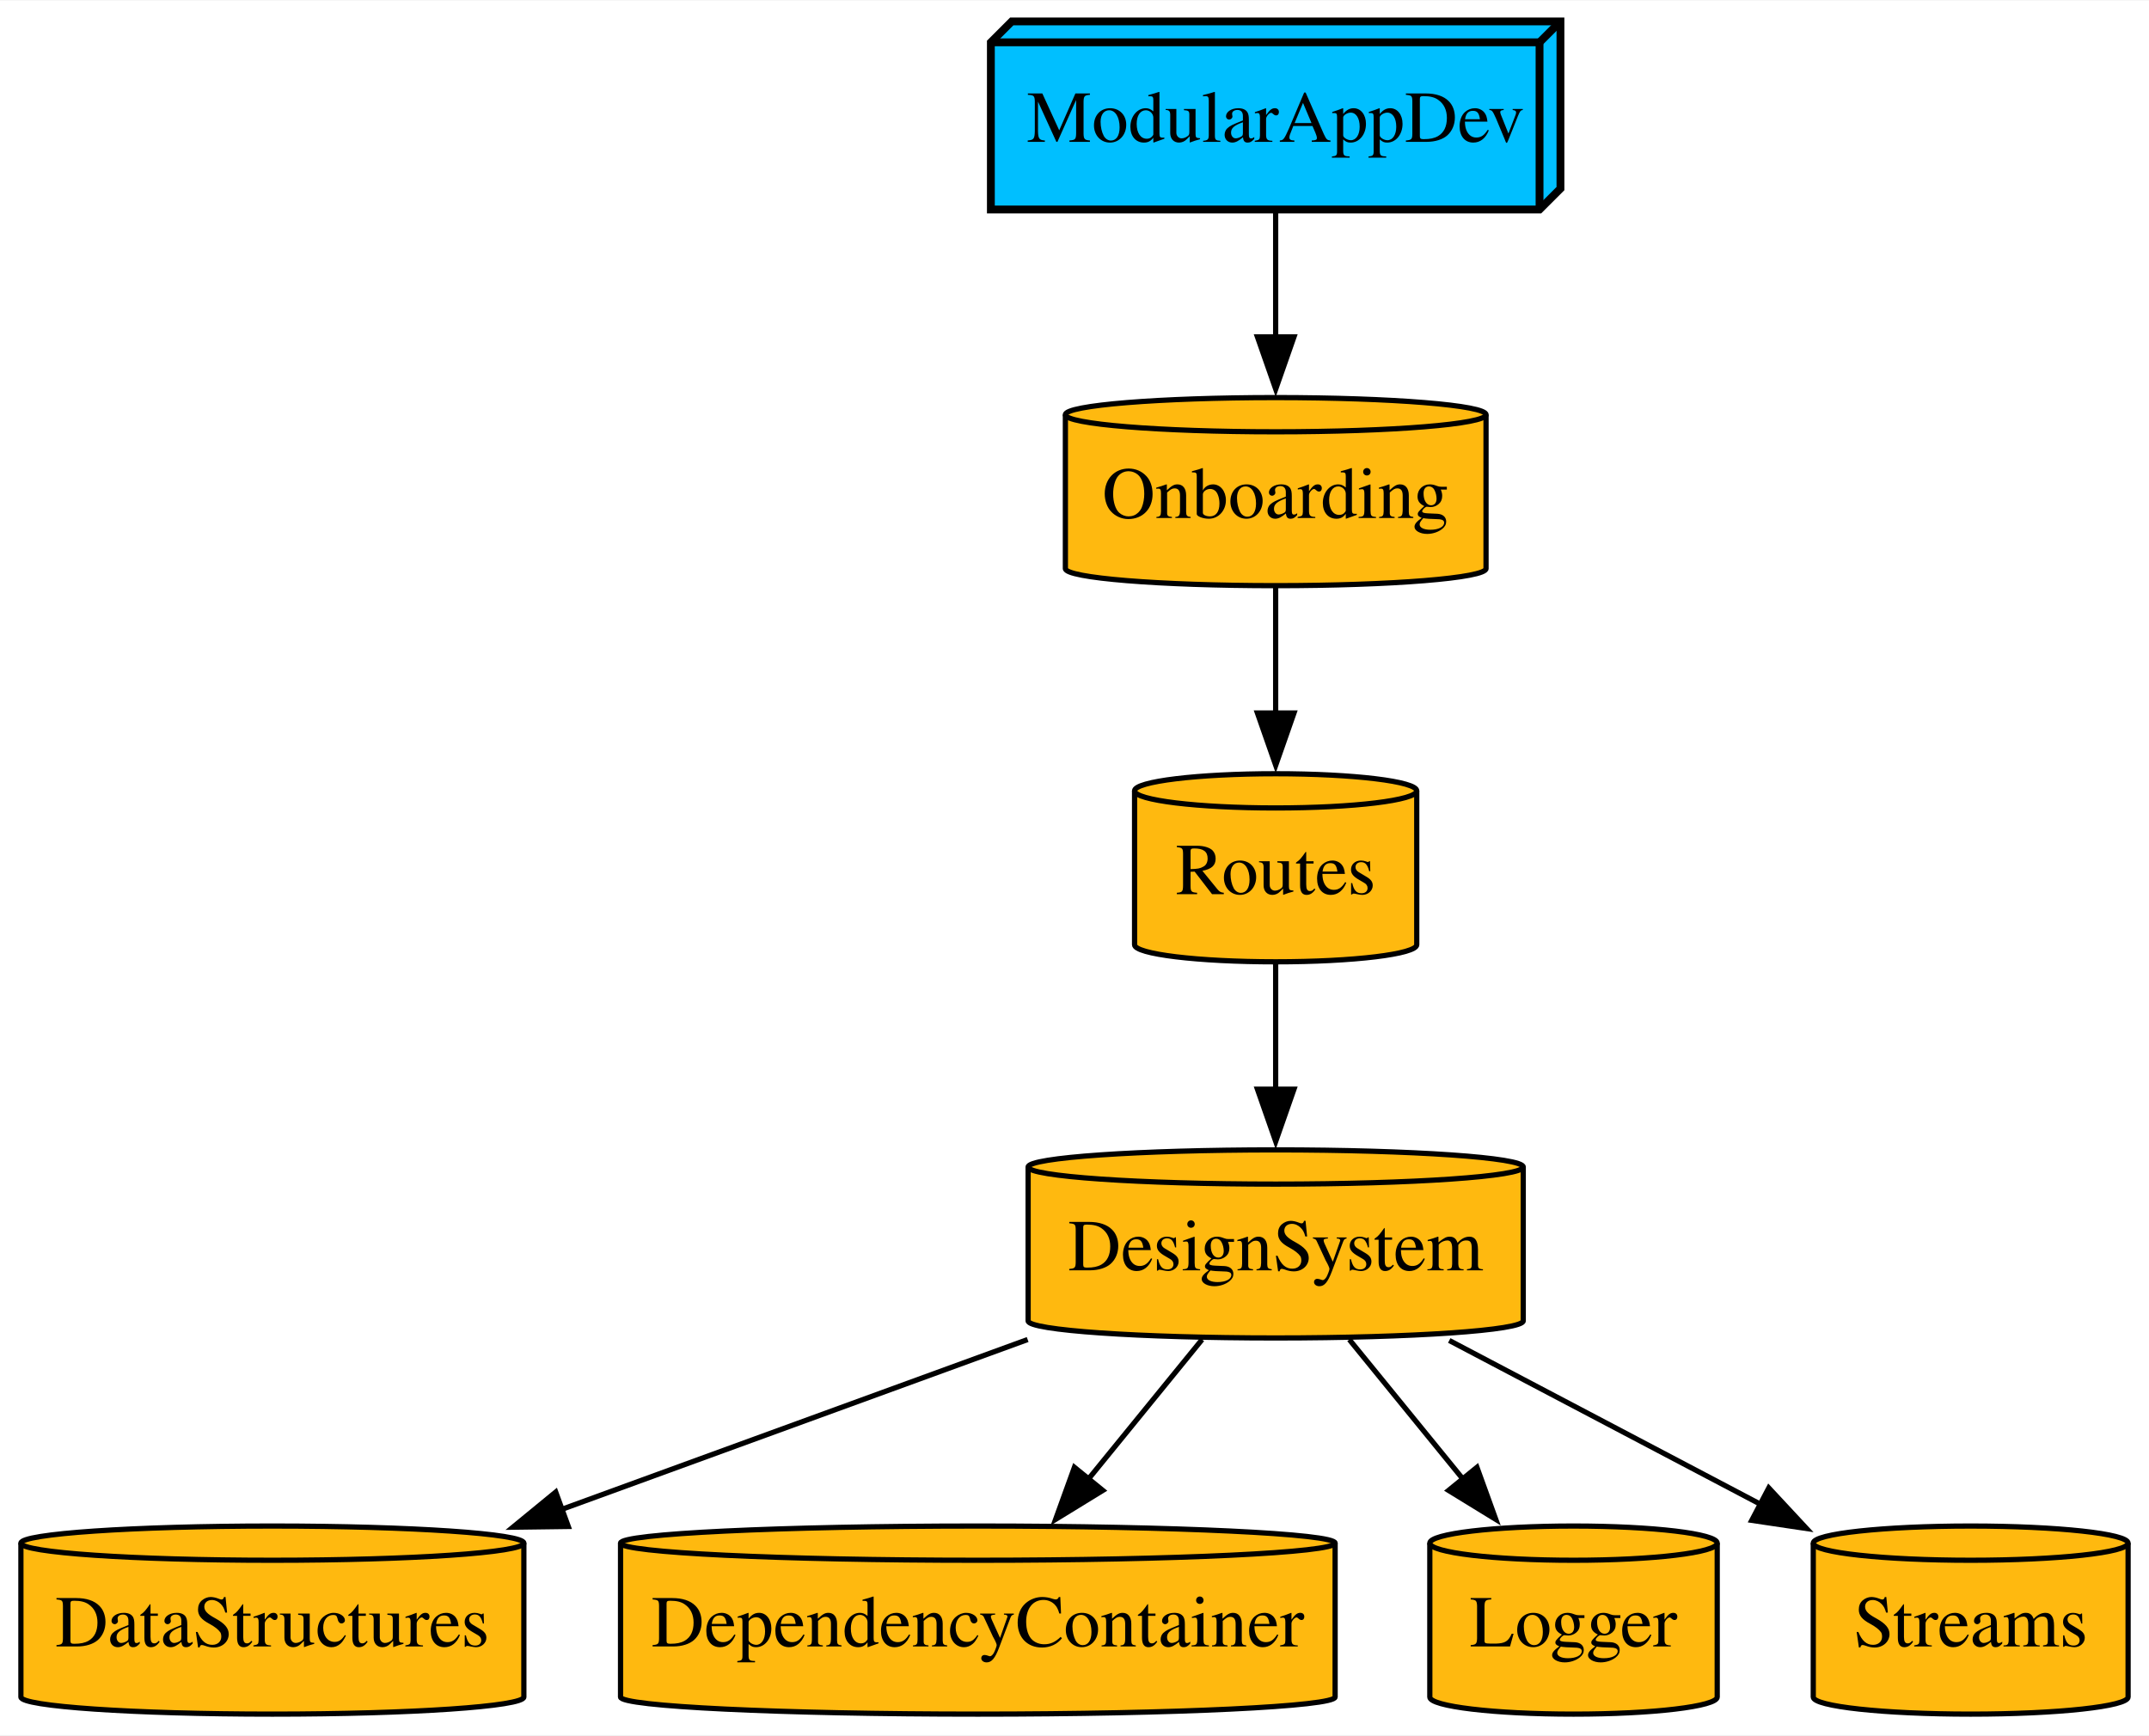
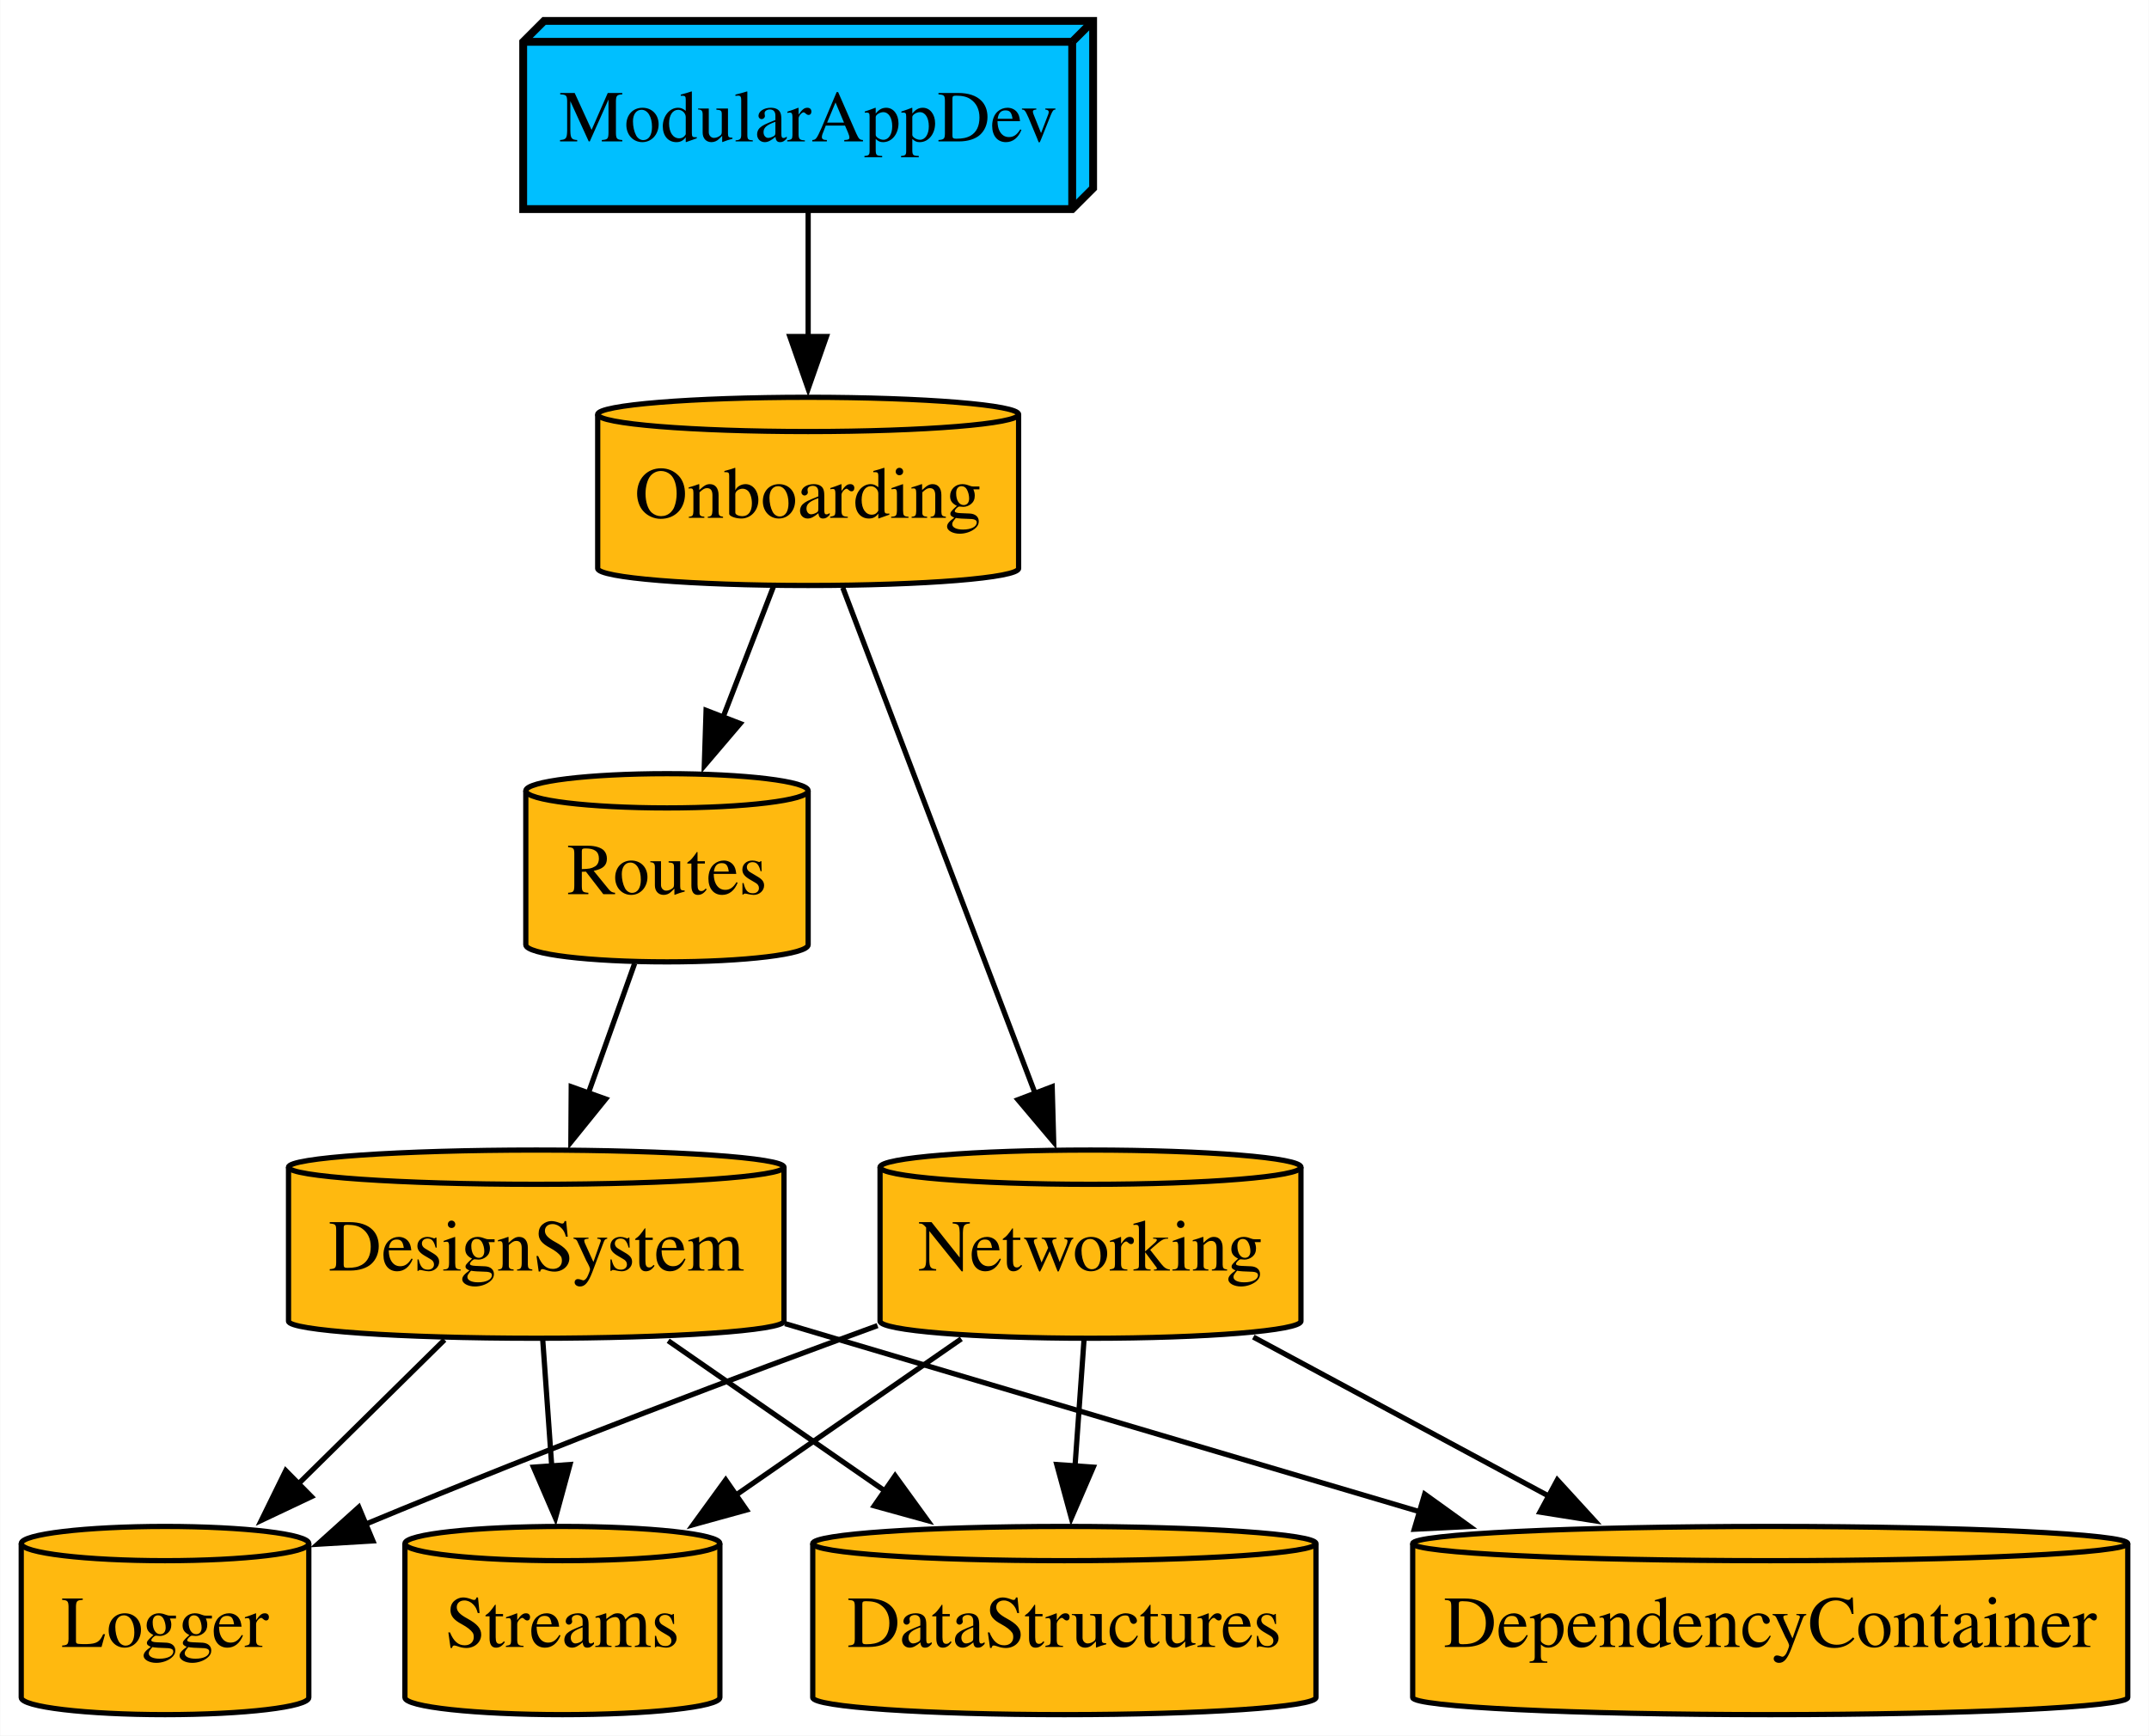
- <svg xmlns="http://www.w3.org/2000/svg" width="411pt" height="332pt" viewBox="0.00 0.00 411.25 332.00">
+ <svg xmlns="http://www.w3.org/2000/svg" width="411pt" height="332pt" viewBox="0.00 0.00 410.88 332.00">
  <g id="graph0" class="graph" transform="scale(1 1) rotate(0) translate(4 328)">
-     <polygon fill="white" stroke="none" points="-4,4 -4,-328 407.25,-328 407.25,4 -4,4" />
+     <polygon fill="white" stroke="none" points="-4,4 -4,-328 406.88,-328 406.88,4 -4,4" />
    <g id="node1" class="node">
-       <path fill="#ffb90f" stroke="black" d="M96.25,-32.73C96.25,-34.53 74.68,-36 48.12,-36 21.57,-36 0,-34.53 0,-32.73 0,-32.73 0,-3.27 0,-3.27 0,-1.47 21.57,0 48.12,0 74.68,0 96.25,-1.47 96.25,-3.27 96.25,-3.27 96.25,-32.73 96.25,-32.73" />
-       <path fill="none" stroke="black" d="M96.25,-32.73C96.25,-30.92 74.68,-29.45 48.12,-29.45 21.57,-29.45 0,-30.92 0,-32.73" />
-       <text text-anchor="middle" x="48.12" y="-12.95" font-family="Times,serif" font-size="14.00">DataStructures</text>
+       <path fill="#ffb90f" stroke="black" d="M247.62,-32.73C247.62,-34.53 226.05,-36 199.5,-36 172.95,-36 151.38,-34.53 151.38,-32.73 151.38,-32.73 151.38,-3.27 151.38,-3.27 151.38,-1.47 172.95,0 199.5,0 226.05,0 247.62,-1.47 247.62,-3.27 247.62,-3.27 247.62,-32.73 247.62,-32.73" />
+       <path fill="none" stroke="black" d="M247.62,-32.73C247.62,-30.92 226.05,-29.45 199.5,-29.45 172.95,-29.45 151.38,-30.92 151.38,-32.73" />
+       <text text-anchor="middle" x="199.5" y="-12.95" font-family="Times,serif" font-size="14.00">DataStructures</text>
    </g>
    <g id="node2" class="node">
-       <path fill="#ffb90f" stroke="black" d="M251.5,-32.73C251.5,-34.53 220.85,-36 183.12,-36 145.4,-36 114.75,-34.53 114.75,-32.73 114.75,-32.73 114.75,-3.27 114.75,-3.27 114.75,-1.47 145.4,0 183.12,0 220.85,0 251.5,-1.47 251.5,-3.27 251.5,-3.27 251.5,-32.73 251.5,-32.73" />
-       <path fill="none" stroke="black" d="M251.5,-32.73C251.5,-30.92 220.85,-29.45 183.12,-29.45 145.4,-29.45 114.75,-30.92 114.75,-32.73" />
-       <text text-anchor="middle" x="183.12" y="-12.95" font-family="Times,serif" font-size="14.00">DependencyContainer</text>
+       <path fill="#ffb90f" stroke="black" d="M402.88,-32.73C402.88,-34.53 372.23,-36 334.5,-36 296.77,-36 266.12,-34.53 266.12,-32.73 266.12,-32.73 266.12,-3.27 266.12,-3.27 266.12,-1.47 296.77,0 334.5,0 372.23,0 402.88,-1.47 402.88,-3.27 402.88,-3.27 402.88,-32.73 402.88,-32.73" />
+       <path fill="none" stroke="black" d="M402.88,-32.73C402.88,-30.92 372.23,-29.45 334.5,-29.45 296.77,-29.45 266.12,-30.92 266.12,-32.73" />
+       <text text-anchor="middle" x="334.5" y="-12.95" font-family="Times,serif" font-size="14.00">DependencyContainer</text>
    </g>
    <g id="node3" class="node">
-       <path fill="#ffb90f" stroke="black" d="M287.5,-104.73C287.5,-106.53 266.27,-108 240.12,-108 213.98,-108 192.75,-106.53 192.75,-104.73 192.75,-104.73 192.75,-75.27 192.75,-75.27 192.75,-73.47 213.98,-72 240.12,-72 266.27,-72 287.5,-73.47 287.5,-75.27 287.5,-75.27 287.5,-104.73 287.5,-104.73" />
-       <path fill="none" stroke="black" d="M287.5,-104.73C287.5,-102.92 266.27,-101.45 240.12,-101.45 213.98,-101.45 192.75,-102.92 192.75,-104.73" />
-       <text text-anchor="middle" x="240.12" y="-84.95" font-family="Times,serif" font-size="14.00">DesignSystem</text>
+       <path fill="#ffb90f" stroke="black" d="M145.88,-104.73C145.88,-106.53 124.64,-108 98.5,-108 72.36,-108 51.12,-106.53 51.12,-104.73 51.12,-104.73 51.12,-75.27 51.12,-75.27 51.12,-73.47 72.36,-72 98.5,-72 124.64,-72 145.88,-73.47 145.88,-75.27 145.88,-75.27 145.88,-104.73 145.88,-104.73" />
+       <path fill="none" stroke="black" d="M145.88,-104.73C145.88,-102.92 124.64,-101.45 98.5,-101.45 72.36,-101.45 51.12,-102.92 51.12,-104.73" />
+       <text text-anchor="middle" x="98.5" y="-84.95" font-family="Times,serif" font-size="14.00">DesignSystem</text>
    </g>
    <g id="edge2" class="edge">
-       <path fill="none" stroke="black" d="M192.66,-71.7C165.59,-61.82 131.51,-49.4 103.25,-39.1" />
-       <polygon fill="black" stroke="black" points="104.75,-35.92 94.16,-35.78 102.35,-42.5 104.75,-35.92" />
+       <path fill="none" stroke="black" d="M123.73,-71.52C136.35,-62.76 151.82,-52.04 165.48,-42.58" />
+       <polygon fill="black" stroke="black" points="167.13,-45.7 173.35,-37.12 163.14,-39.94 167.13,-45.7" />
+     </g>
+     <g id="edge1" class="edge">
+       <path fill="none" stroke="black" d="M146.08,-74.8C149.27,-73.85 152.43,-72.91 155.5,-72 192.64,-60.96 234.14,-48.67 267.81,-38.71" />
+       <polygon fill="black" stroke="black" points="268.41,-42.18 277.01,-35.99 266.42,-35.47 268.41,-42.18" />
+     </g>
+     <g id="node4" class="node">
+       <path fill="#ffb90f" stroke="black" d="M55,-32.73C55,-34.53 42.67,-36 27.5,-36 12.33,-36 0,-34.53 0,-32.73 0,-32.73 0,-3.27 0,-3.27 0,-1.47 12.33,0 27.5,0 42.67,0 55,-1.47 55,-3.27 55,-3.27 55,-32.73 55,-32.73" />
+       <path fill="none" stroke="black" d="M55,-32.73C55,-30.92 42.67,-29.45 27.5,-29.45 12.33,-29.45 0,-30.92 0,-32.73" />
+       <text text-anchor="middle" x="27.5" y="-12.95" font-family="Times,serif" font-size="14.00">Logger</text>
    </g>
    <g id="edge3" class="edge">
-       <path fill="none" stroke="black" d="M226.04,-71.7C219.48,-63.64 211.54,-53.89 204.28,-44.98" />
-       <polygon fill="black" stroke="black" points="207.04,-42.82 198.01,-37.28 201.61,-47.24 207.04,-42.82" />
+       <path fill="none" stroke="black" d="M80.95,-71.7C72.52,-63.39 62.27,-53.28 53,-44.14" />
+       <polygon fill="black" stroke="black" points="55.5,-41.7 45.93,-37.17 50.59,-46.68 55.5,-41.7" />
    </g>
-     <g id="node4" class="node">
-       <path fill="#ffb90f" stroke="black" d="M324.62,-32.73C324.62,-34.53 312.3,-36 297.12,-36 281.95,-36 269.62,-34.53 269.62,-32.73 269.62,-32.73 269.62,-3.27 269.62,-3.27 269.62,-1.47 281.95,0 297.12,0 312.3,0 324.62,-1.47 324.62,-3.27 324.62,-3.27 324.62,-32.73 324.62,-32.73" />
-       <path fill="none" stroke="black" d="M324.62,-32.73C324.62,-30.92 312.3,-29.45 297.12,-29.45 281.95,-29.45 269.62,-30.92 269.62,-32.73" />
-       <text text-anchor="middle" x="297.12" y="-12.95" font-family="Times,serif" font-size="14.00">Logger</text>
+     <g id="node9" class="node">
+       <path fill="#ffb90f" stroke="black" d="M133.62,-32.73C133.62,-34.53 120.12,-36 103.5,-36 86.88,-36 73.38,-34.53 73.38,-32.73 73.38,-32.73 73.38,-3.27 73.38,-3.27 73.38,-1.47 86.88,0 103.5,0 120.12,0 133.62,-1.47 133.62,-3.27 133.62,-3.27 133.62,-32.73 133.62,-32.73" />
+       <path fill="none" stroke="black" d="M133.62,-32.73C133.62,-30.92 120.12,-29.45 103.5,-29.45 86.88,-29.45 73.38,-30.92 73.38,-32.73" />
+       <text text-anchor="middle" x="103.5" y="-12.95" font-family="Times,serif" font-size="14.00">Streams</text>
    </g>
    <g id="edge4" class="edge">
-       <path fill="none" stroke="black" d="M254.21,-71.7C260.77,-63.64 268.71,-53.89 275.97,-44.98" />
-       <polygon fill="black" stroke="black" points="278.64,-47.24 282.24,-37.28 273.21,-42.82 278.64,-47.24" />
+       <path fill="none" stroke="black" d="M99.74,-71.7C100.26,-64.41 100.88,-55.73 101.46,-47.54" />
+       <polygon fill="black" stroke="black" points="104.95,-47.84 102.17,-37.61 97.97,-47.34 104.95,-47.84" />
+     </g>
+     <g id="node5" class="node">
+       <polygon fill="deepskyblue" stroke="black" stroke-width="1.5" points="205,-324 100,-324 96,-320 96,-288 201,-288 205,-292 205,-324" />
+       <polyline fill="none" stroke="black" stroke-width="1.5" points="201,-320 96,-320" />
+       <polyline fill="none" stroke="black" stroke-width="1.5" points="201,-320 201,-288" />
+       <polyline fill="none" stroke="black" stroke-width="1.5" points="201,-320 205,-324" />
+       <text text-anchor="middle" x="150.5" y="-300.95" font-family="Times,serif" font-size="14.00">ModularAppDev</text>
+     </g>
+     <g id="node7" class="node">
+       <path fill="#ffb90f" stroke="black" d="M190.75,-248.73C190.75,-250.53 172.71,-252 150.5,-252 128.29,-252 110.25,-250.53 110.25,-248.73 110.25,-248.73 110.25,-219.27 110.25,-219.27 110.25,-217.47 128.29,-216 150.5,-216 172.71,-216 190.75,-217.47 190.75,-219.27 190.75,-219.27 190.75,-248.73 190.75,-248.73" />
+       <path fill="none" stroke="black" d="M190.75,-248.73C190.75,-246.92 172.71,-245.45 150.5,-245.45 128.29,-245.45 110.25,-246.92 110.25,-248.73" />
+       <text text-anchor="middle" x="150.5" y="-228.95" font-family="Times,serif" font-size="14.00">Onboarding</text>
+     </g>
+     <g id="edge5" class="edge">
+       <path fill="none" stroke="black" d="M150.5,-287.7C150.5,-280.41 150.5,-271.73 150.5,-263.54" />
+       <polygon fill="black" stroke="black" points="154,-263.62 150.5,-253.62 147,-263.62 154,-263.62" />
+     </g>
+     <g id="node6" class="node">
+       <path fill="#ffb90f" stroke="black" d="M244.75,-104.73C244.75,-106.53 226.71,-108 204.5,-108 182.29,-108 164.25,-106.53 164.25,-104.73 164.25,-104.73 164.25,-75.27 164.25,-75.27 164.25,-73.47 182.29,-72 204.5,-72 226.71,-72 244.75,-73.47 244.75,-75.27 244.75,-75.27 244.75,-104.73 244.75,-104.73" />
+       <path fill="none" stroke="black" d="M244.75,-104.73C244.75,-102.92 226.71,-101.45 204.5,-101.45 182.29,-101.45 164.25,-102.92 164.25,-104.73" />
+       <text text-anchor="middle" x="204.5" y="-84.95" font-family="Times,serif" font-size="14.00">Networking</text>
+     </g>
+     <g id="edge6" class="edge">
+       <path fill="none" stroke="black" d="M203.26,-71.7C202.74,-64.41 202.12,-55.73 201.54,-47.54" />
+       <polygon fill="black" stroke="black" points="205.03,-47.34 200.83,-37.61 198.05,-47.84 205.03,-47.34" />
+     </g>
+     <g id="edge9" class="edge">
+       <path fill="none" stroke="black" d="M235.64,-72.23C252.62,-63.09 273.89,-51.64 292.34,-41.7" />
+       <polygon fill="black" stroke="black" points="293.78,-44.9 300.93,-37.08 290.46,-38.74 293.78,-44.9" />
+     </g>
+     <g id="edge8" class="edge">
+       <path fill="none" stroke="black" d="M163.77,-74.42C137.99,-65.01 103.77,-52.17 65.61,-36.33" />
+       <polygon fill="black" stroke="black" points="67.26,-33.23 56.69,-32.6 64.56,-39.69 67.26,-33.23" />
+     </g>
+     <g id="edge7" class="edge">
+       <path fill="none" stroke="black" d="M179.79,-71.88C166.79,-62.87 150.67,-51.69 136.6,-41.94" />
+       <polygon fill="black" stroke="black" points="138.71,-39.15 128.5,-36.33 134.73,-44.9 138.71,-39.15" />
+     </g>
+     <g id="edge10" class="edge">
+       <path fill="none" stroke="black" d="M157.12,-215.59C166.32,-191.4 183.07,-147.36 193.98,-118.65" />
+       <polygon fill="black" stroke="black" points="197.17,-120.12 197.46,-109.53 190.63,-117.63 197.17,-120.12" />
    </g>
    <g id="node8" class="node">
-       <path fill="#ffb90f" stroke="black" d="M403.25,-32.73C403.25,-34.53 389.75,-36 373.12,-36 356.5,-36 343,-34.53 343,-32.73 343,-32.73 343,-3.27 343,-3.27 343,-1.47 356.5,0 373.12,0 389.75,0 403.25,-1.47 403.25,-3.27 403.25,-3.27 403.25,-32.73 403.25,-32.73" />
-       <path fill="none" stroke="black" d="M403.25,-32.73C403.25,-30.92 389.75,-29.45 373.12,-29.45 356.5,-29.45 343,-30.92 343,-32.73" />
-       <text text-anchor="middle" x="373.12" y="-12.95" font-family="Times,serif" font-size="14.00">Streams</text>
+       <path fill="#ffb90f" stroke="black" d="M150.5,-176.73C150.5,-178.53 138.4,-180 123.5,-180 108.6,-180 96.5,-178.53 96.5,-176.73 96.5,-176.73 96.5,-147.27 96.5,-147.27 96.5,-145.47 108.6,-144 123.5,-144 138.4,-144 150.5,-145.47 150.5,-147.27 150.5,-147.27 150.5,-176.73 150.5,-176.73" />
+       <path fill="none" stroke="black" d="M150.5,-176.73C150.5,-174.92 138.4,-173.45 123.5,-173.45 108.6,-173.45 96.5,-174.92 96.5,-176.73" />
+       <text text-anchor="middle" x="123.5" y="-156.95" font-family="Times,serif" font-size="14.00">Routes</text>
    </g>
-     <g id="edge1" class="edge">
-       <path fill="none" stroke="black" d="M273.34,-71.52C291.39,-62.02 313.84,-50.2 332.88,-40.18" />
-       <polygon fill="black" stroke="black" points="334.49,-43.29 341.71,-35.53 331.23,-37.09 334.49,-43.29" />
+     <g id="edge11" class="edge">
+       <path fill="none" stroke="black" d="M143.83,-215.7C140.92,-208.15 137.43,-199.12 134.18,-190.68" />
+       <polygon fill="black" stroke="black" points="137.51,-189.59 130.64,-181.52 130.98,-192.11 137.51,-189.59" />
    </g>
-     <g id="node5" class="node">
-       <polygon fill="deepskyblue" stroke="black" stroke-width="1.5" points="294.62,-324 189.62,-324 185.62,-320 185.62,-288 290.62,-288 294.62,-292 294.62,-324" />
-       <polyline fill="none" stroke="black" stroke-width="1.5" points="290.62,-320 185.62,-320" />
-       <polyline fill="none" stroke="black" stroke-width="1.5" points="290.62,-320 290.62,-288" />
-       <polyline fill="none" stroke="black" stroke-width="1.5" points="290.62,-320 294.62,-324" />
-       <text text-anchor="middle" x="240.12" y="-300.95" font-family="Times,serif" font-size="14.00">ModularAppDev</text>
-     </g>
-     <g id="node6" class="node">
-       <path fill="#ffb90f" stroke="black" d="M280.38,-248.73C280.38,-250.53 262.33,-252 240.12,-252 217.92,-252 199.88,-250.53 199.88,-248.73 199.88,-248.73 199.88,-219.27 199.88,-219.27 199.88,-217.47 217.92,-216 240.12,-216 262.33,-216 280.38,-217.47 280.38,-219.27 280.38,-219.27 280.38,-248.73 280.38,-248.73" />
-       <path fill="none" stroke="black" d="M280.38,-248.73C280.38,-246.92 262.33,-245.45 240.12,-245.45 217.92,-245.45 199.88,-246.92 199.88,-248.73" />
-       <text text-anchor="middle" x="240.12" y="-228.95" font-family="Times,serif" font-size="14.00">Onboarding</text>
-     </g>
-     <g id="edge5" class="edge">
-       <path fill="none" stroke="black" d="M240.12,-287.7C240.12,-280.41 240.12,-271.73 240.12,-263.54" />
-       <polygon fill="black" stroke="black" points="243.63,-263.62 240.13,-253.62 236.63,-263.62 243.63,-263.62" />
-     </g>
-     <g id="node7" class="node">
-       <path fill="#ffb90f" stroke="black" d="M267.12,-176.73C267.12,-178.53 255.02,-180 240.12,-180 225.23,-180 213.12,-178.53 213.12,-176.73 213.12,-176.73 213.12,-147.27 213.12,-147.27 213.12,-145.47 225.23,-144 240.12,-144 255.02,-144 267.12,-145.47 267.12,-147.27 267.12,-147.27 267.12,-176.73 267.12,-176.73" />
-       <path fill="none" stroke="black" d="M267.12,-176.73C267.12,-174.92 255.02,-173.45 240.12,-173.45 225.23,-173.45 213.12,-174.92 213.12,-176.73" />
-       <text text-anchor="middle" x="240.12" y="-156.95" font-family="Times,serif" font-size="14.00">Routes</text>
-     </g>
-     <g id="edge6" class="edge">
-       <path fill="none" stroke="black" d="M240.12,-215.7C240.12,-208.41 240.12,-199.73 240.12,-191.54" />
-       <polygon fill="black" stroke="black" points="243.63,-191.62 240.13,-181.62 236.63,-191.62 243.63,-191.62" />
-     </g>
-     <g id="edge7" class="edge">
-       <path fill="none" stroke="black" d="M240.12,-143.7C240.12,-136.41 240.12,-127.73 240.12,-119.54" />
-       <polygon fill="black" stroke="black" points="243.63,-119.62 240.13,-109.62 236.63,-119.62 243.63,-119.62" />
+     <g id="edge12" class="edge">
+       <path fill="none" stroke="black" d="M117.32,-143.7C114.63,-136.15 111.4,-127.12 108.39,-118.68" />
+       <polygon fill="black" stroke="black" points="111.78,-117.77 105.12,-109.53 105.19,-120.12 111.78,-117.77" />
    </g>
  </g>
</svg>
